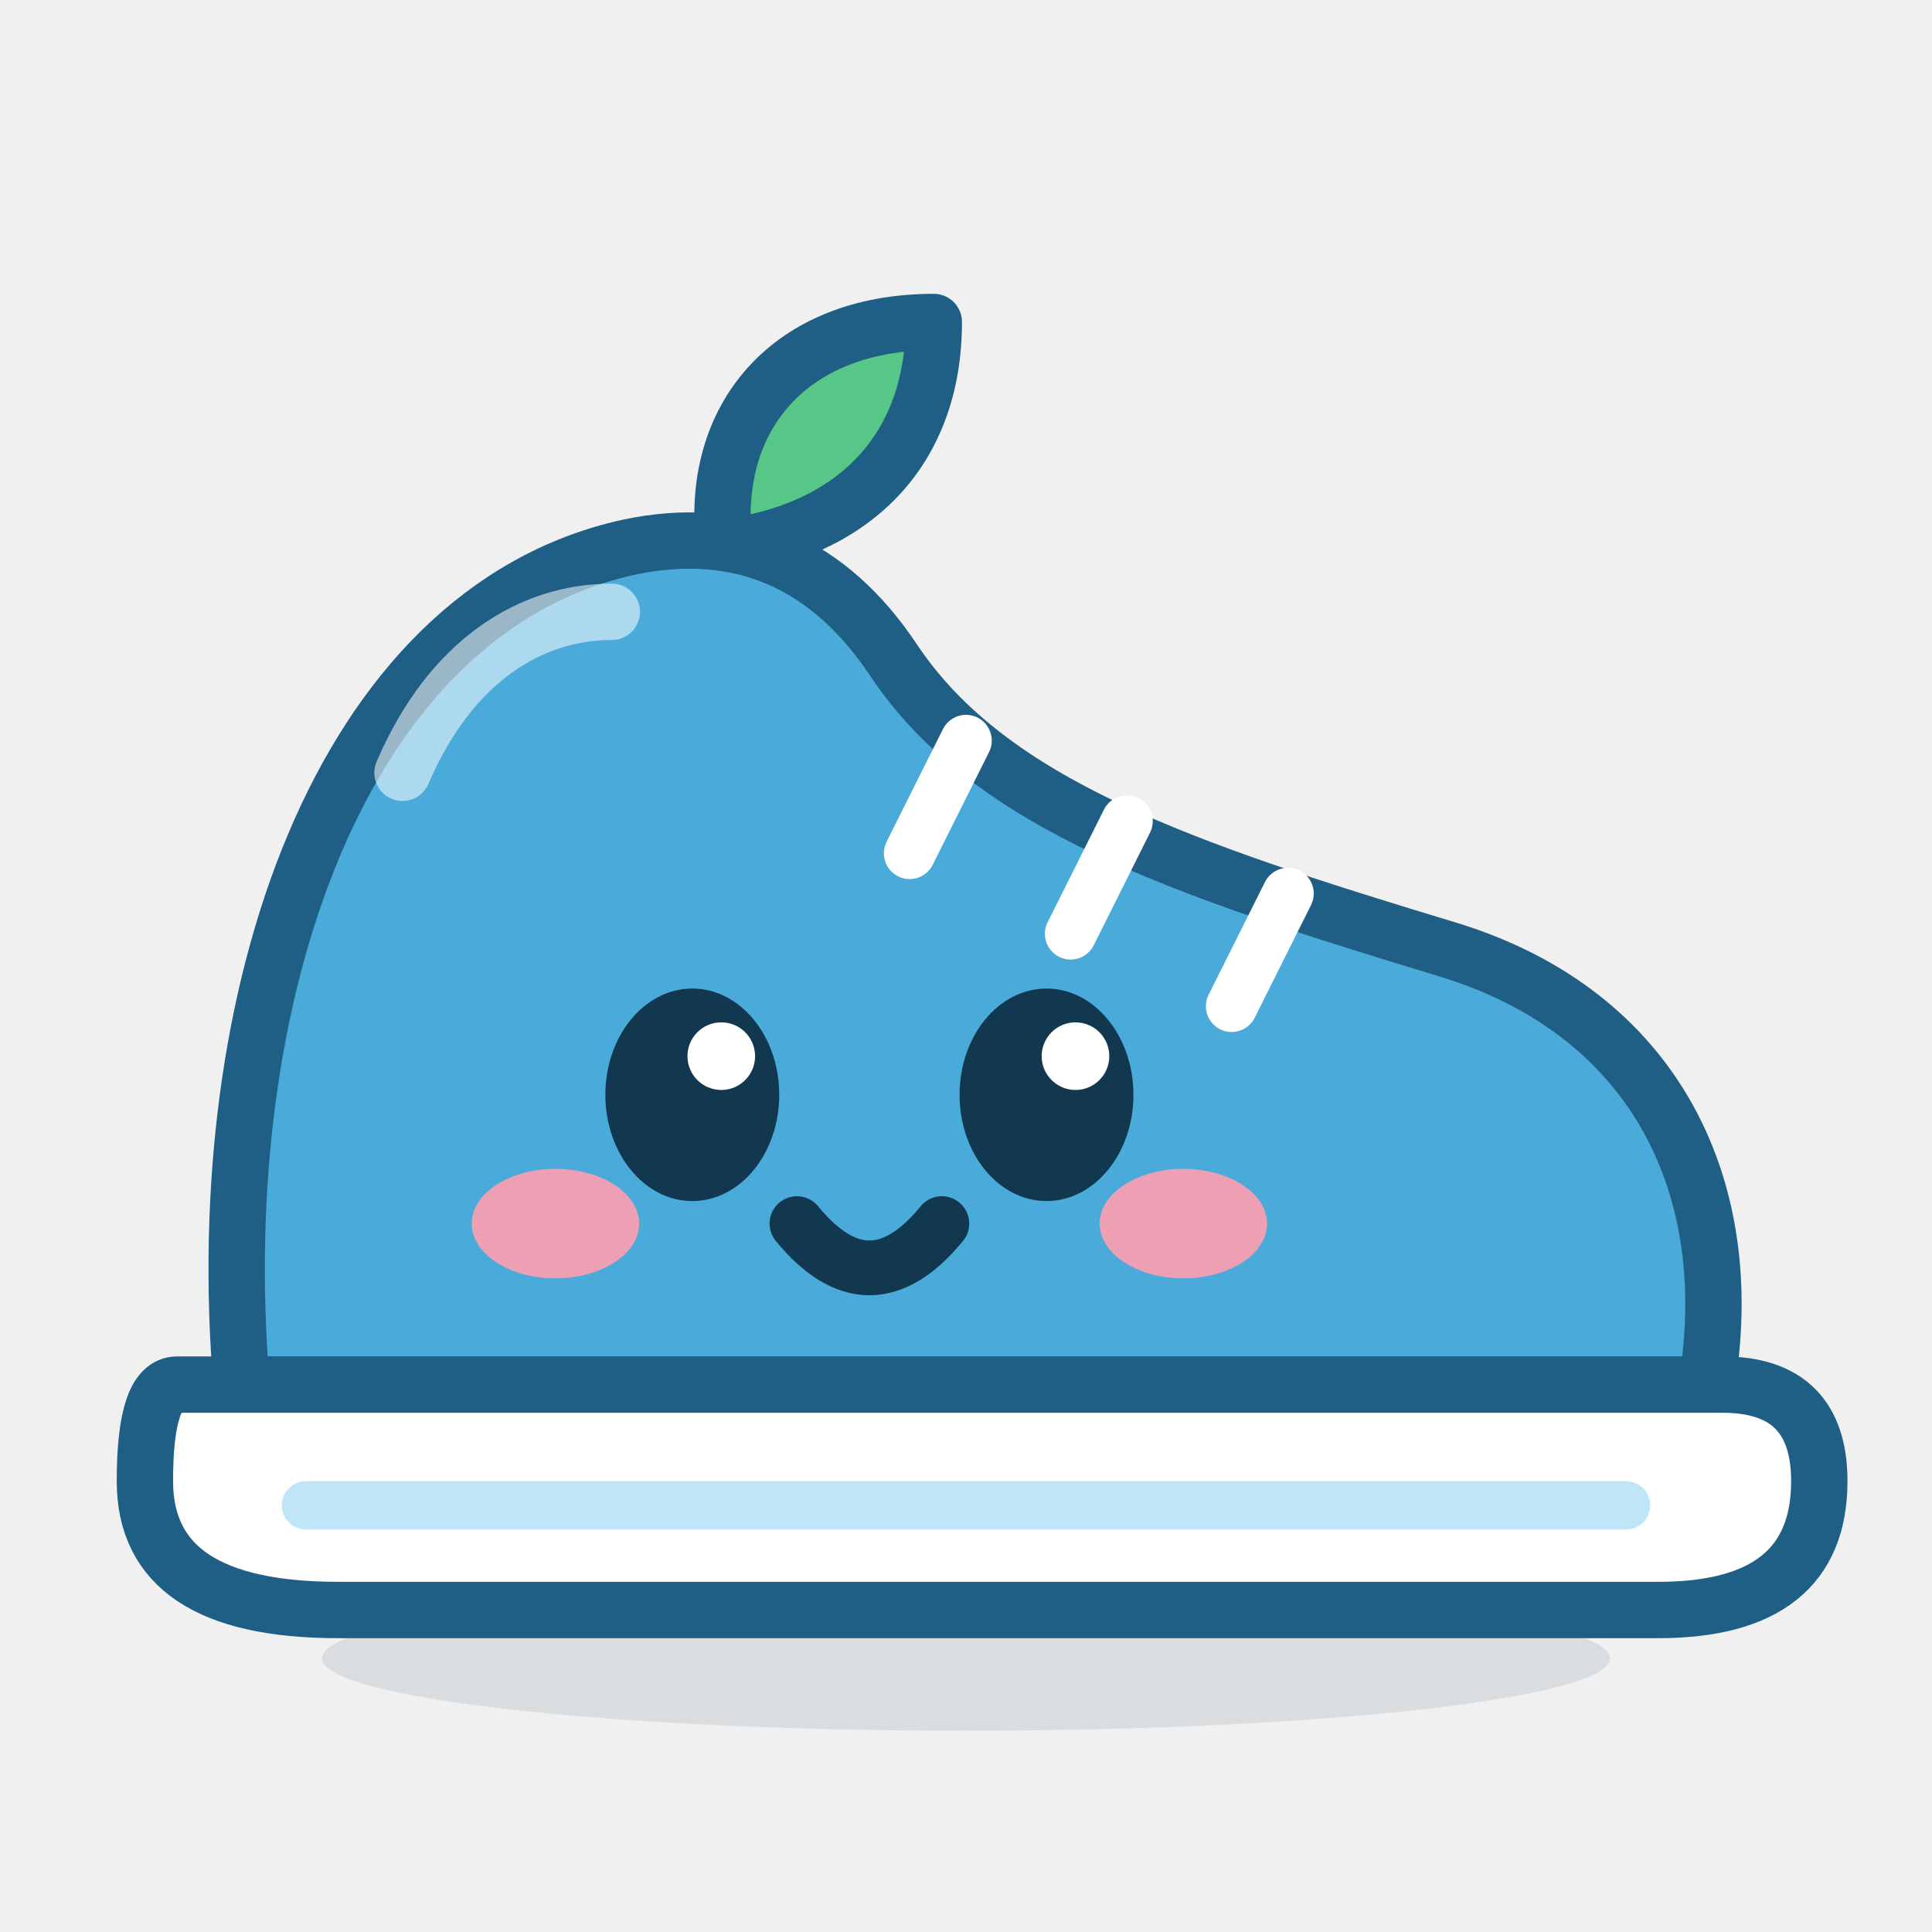
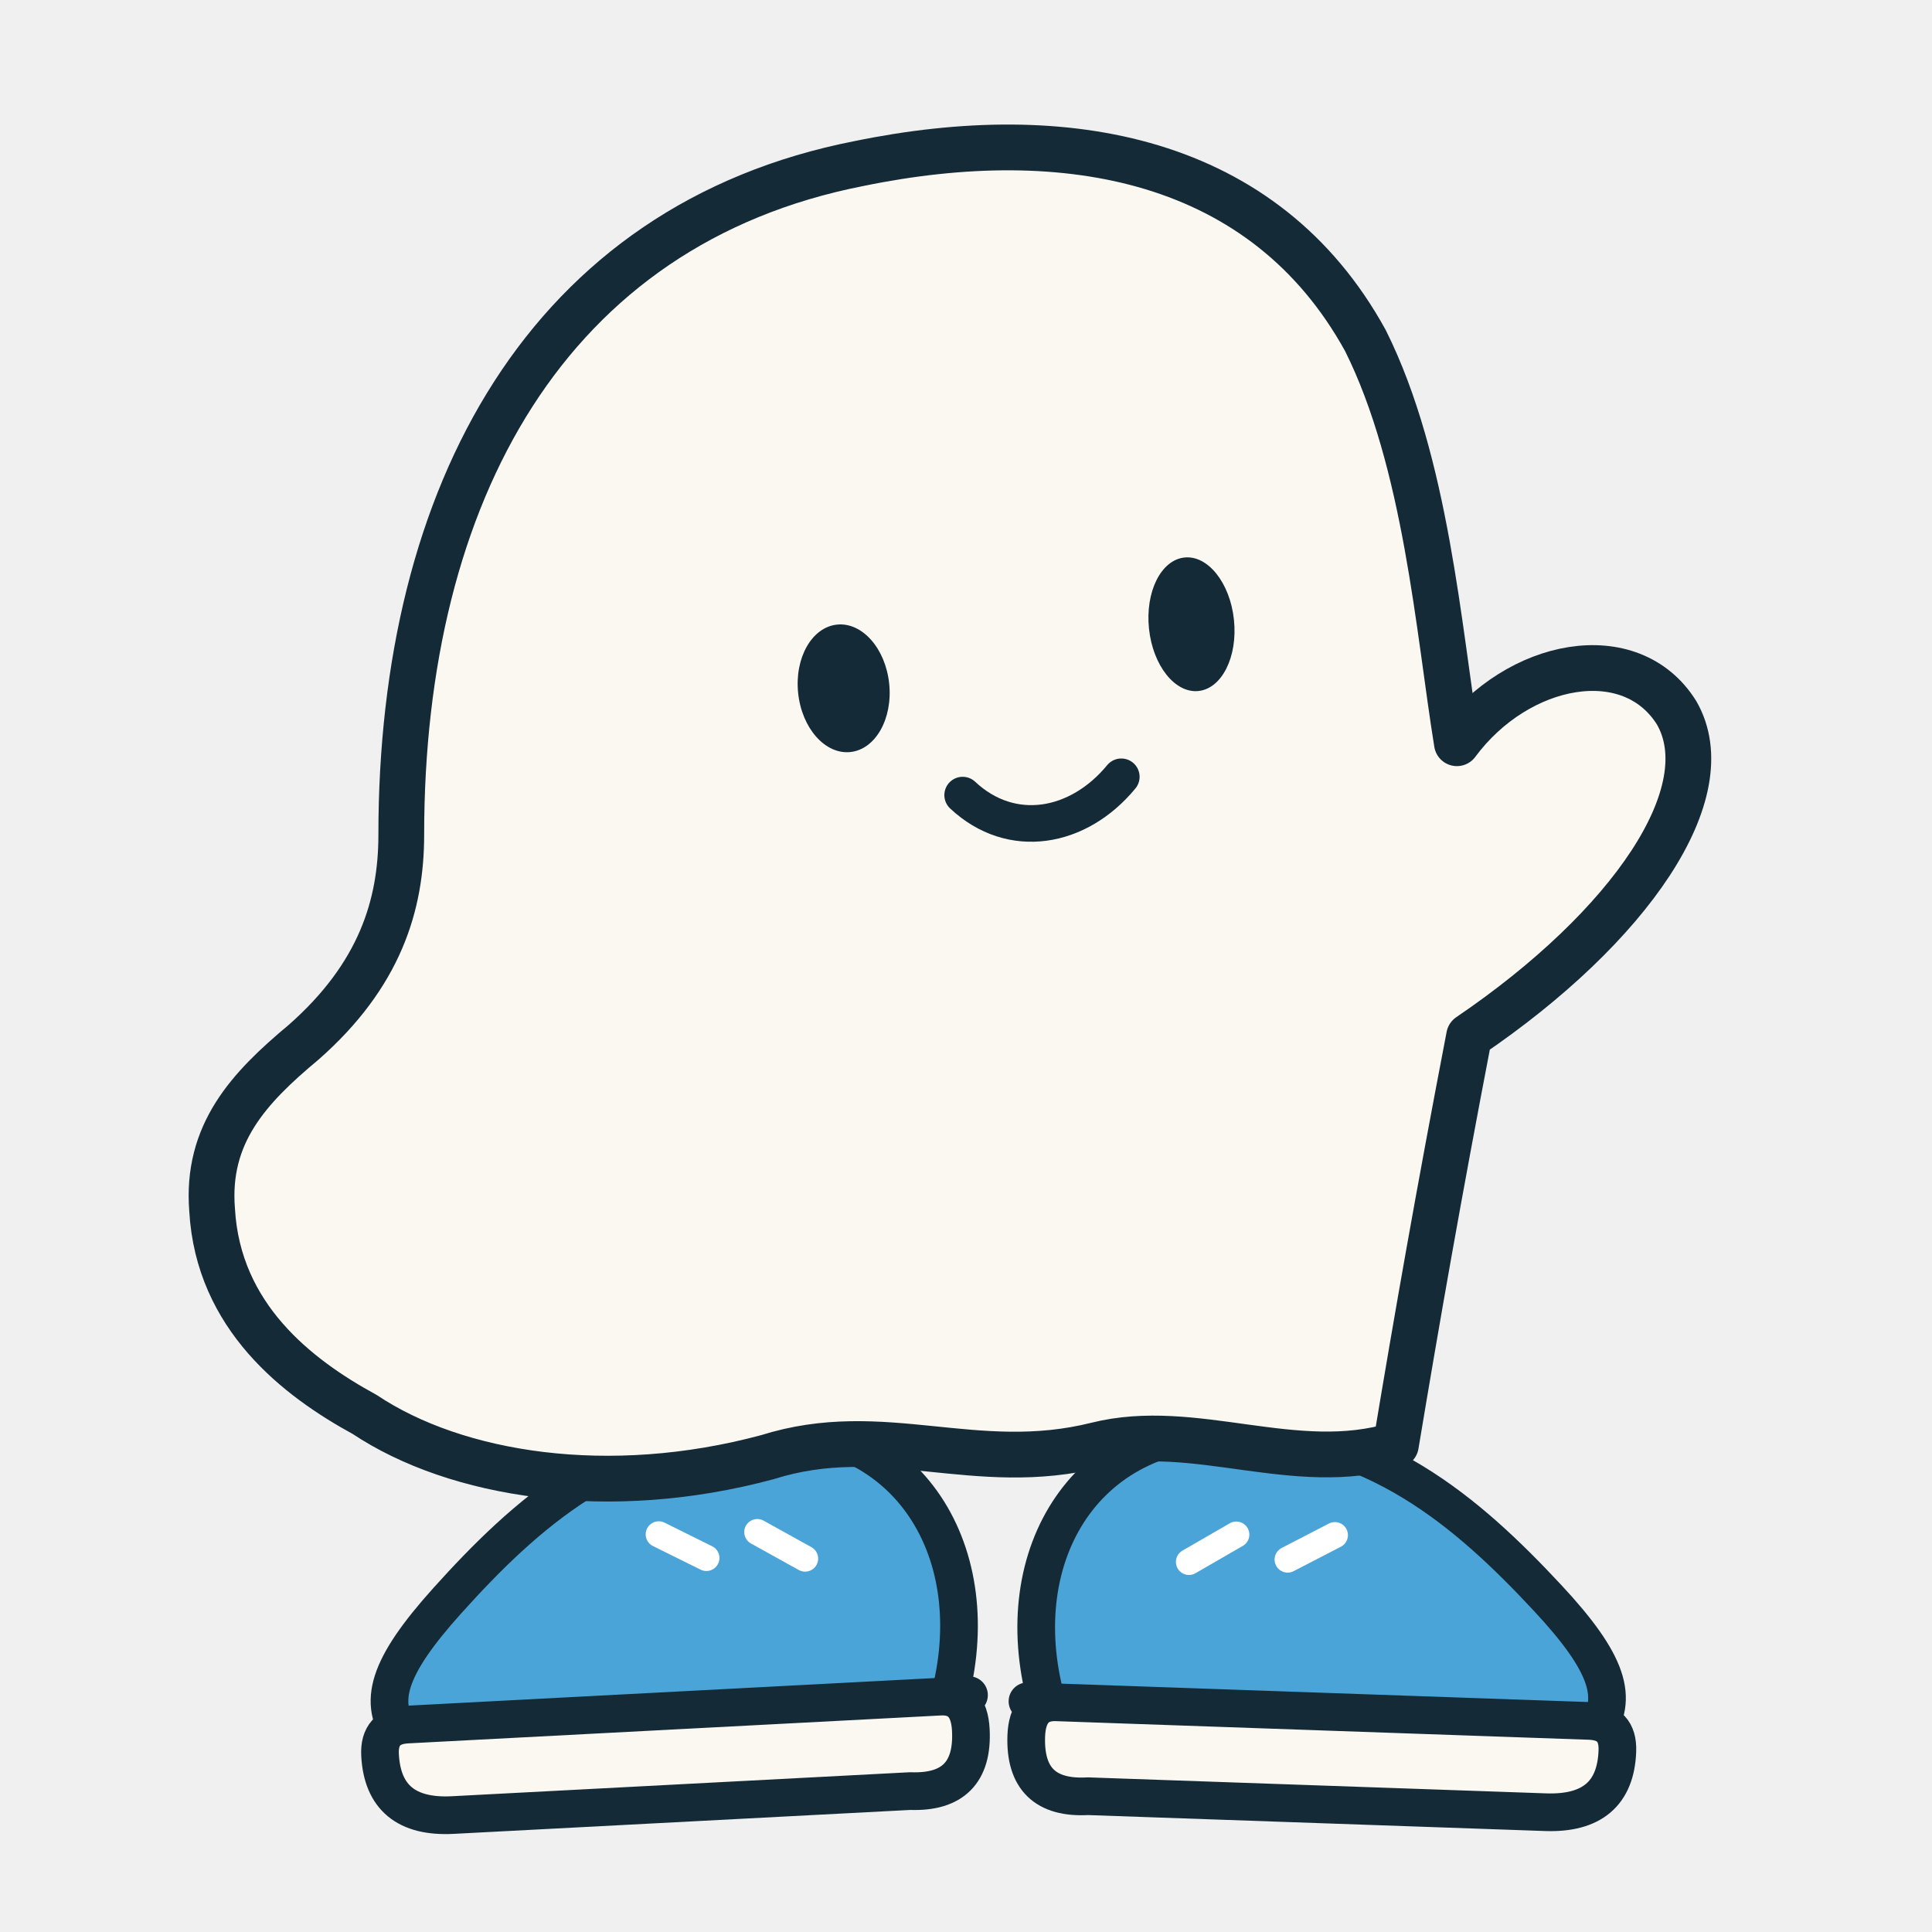
- <svg xmlns="http://www.w3.org/2000/svg" viewBox="0 0 120 120" role="img" aria-label="Find Your Sole">
-   <ellipse cx="60" cy="103" rx="40" ry="4.5" fill="#12384f" opacity="0.1" />
-   <path d="M45 34 C44 26 49 20 58 20 C58 28 53 33 45 34 Z" fill="#56c786" stroke="#1f5f86" stroke-width="3.5" stroke-linejoin="round" />
-   <path d="M15 86 C13 62 21 38 39 34 C46 32.5 51.5 35 55.5 41 C61.5 50 73.5 54 90 59 C103 63 108 74 106 86 Z" fill="#4aabdb" stroke="#1f5f86" stroke-width="3.5" stroke-linejoin="round" />
-   <path d="M25 48 C28 41 33 38 38 38" fill="none" stroke="#ffffff" stroke-width="3.5" stroke-linecap="round" opacity="0.55" />
-   <g stroke="#ffffff" stroke-width="3.2" stroke-linecap="round">
-     <path d="M60 46 l-3.5 7" />
-     <path d="M70 51 l-3.5 7" />
-     <path d="M80 55.5 l-3.5 7" />
-   </g>
-   <path d="M11 86 H107 Q113 86 113 92 Q113 100 103 100 H21 Q9 100 9 92 Q9 86 11 86 Z" fill="#ffffff" stroke="#1f5f86" stroke-width="3.5" stroke-linejoin="round" />
-   <path d="M19 93.5 H101" stroke="#bfe6f7" stroke-width="3" stroke-linecap="round" />
-   <g fill="#12384f">
-     <ellipse cx="43" cy="68" rx="5.4" ry="6.6" />
-     <ellipse cx="65" cy="68" rx="5.4" ry="6.6" />
-   </g>
-   <g fill="#ffffff">
-     <circle cx="44.8" cy="65.6" r="2.1" />
-     <circle cx="66.8" cy="65.6" r="2.1" />
-   </g>
-   <path d="M49.5 76 Q54 81.5 58.5 76" fill="none" stroke="#12384f" stroke-width="3.4" stroke-linecap="round" />
-   <g fill="#ff9db0" opacity="0.9">
-     <ellipse cx="34.5" cy="76" rx="5.2" ry="3.4" />
-     <ellipse cx="73.5" cy="76" rx="5.2" ry="3.4" />
+ <svg xmlns="http://www.w3.org/2000/svg" viewBox="0 0 120 120" role="img" aria-label="솔이, Find Your Sole 마스코트">
+   <g transform="translate(3.7 2.2) scale(0.1895)">
+     <g transform="translate(296 468) rotate(-3) scale(-0.95 0.95)">
+       <path d="M10 84 C-8 34 16 -14 68 -16 C118 -18 152 10 180 38 C202 60 206 72 198 84 Z" fill="#4ba4d8" stroke="#142b37" stroke-width="13" stroke-linejoin="round" stroke-linecap="round" />
+       <path d="M2 80 H196 Q206 80 206 90 Q206 112 182 112 H24 Q2 114 2 92 Q2 80 12 80 Z" fill="#fbf8f2" stroke="#142b37" stroke-width="13" stroke-linejoin="round" stroke-linecap="round" />
+       <g stroke="#fff" stroke-width="9" stroke-linecap="round">
+         <path d="M56 30 l16 -10" />
+         <path d="M90 28 l16 -9" />
+       </g>
+     </g>
+     <g transform="translate(318 470) rotate(2) scale(0.95 0.95)">
+       <path d="M10 84 C-8 34 16 -14 68 -16 C118 -18 152 10 180 38 C202 60 206 72 198 84 Z" fill="#4ba4d8" stroke="#142b37" stroke-width="13" stroke-linejoin="round" stroke-linecap="round" />
+       <path d="M2 80 H196 Q206 80 206 90 Q206 112 182 112 H24 Q2 114 2 92 Q2 80 12 80 Z" fill="#fbf8f2" stroke="#142b37" stroke-width="13" stroke-linejoin="round" stroke-linecap="round" />
+       <g stroke="#fff" stroke-width="9" stroke-linecap="round">
+         <path d="M56 30 l16 -10" />
+         <path d="M90 28 l16 -9" />
+       </g>
+     </g>
+     <path d="M100 452 C78 440 52 420 50 385 C48 360 62 345 80 330 C105 308 112 285 112 262 C112 150 160 62 262 42 C330 28 395 40 428 100 C448 140 452 195 458 232 C478 205 515 198 530 222 C545 248 515 292 462 328 C452 380 445 420 438 462 C405 472 372 454 340 462 C300 472 270 454 232 466 C180 480 130 472 100 452 Z" fill="#fbf8f2" stroke="#142b37" stroke-width="15" stroke-linejoin="round" stroke-linecap="round" />
+     <g fill="#142b37">
+       <ellipse cx="257" cy="214" rx="15" ry="21" transform="rotate(-6 257 214)" />
+       <ellipse cx="371" cy="193" rx="14" ry="22" transform="rotate(-6 371 193)" />
+     </g>
+     <path d="M296 249 C312 264 334 260 348 243" fill="none" stroke="#142b37" stroke-width="12" stroke-linecap="round" />
  </g>
</svg>
